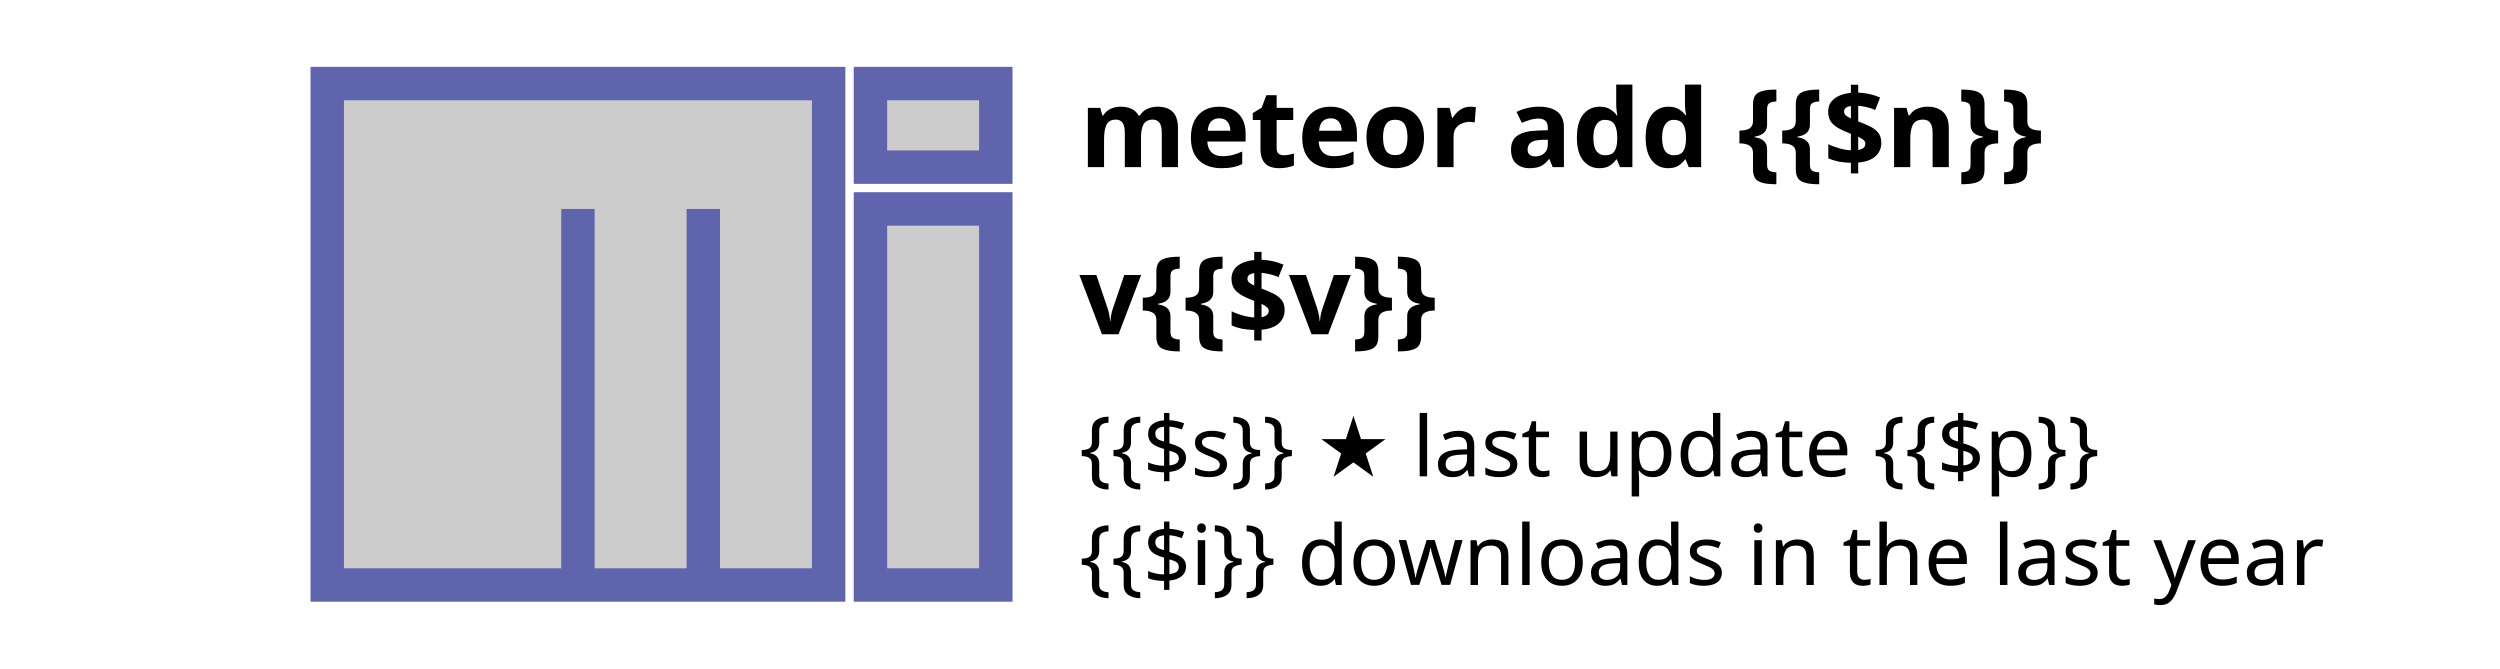
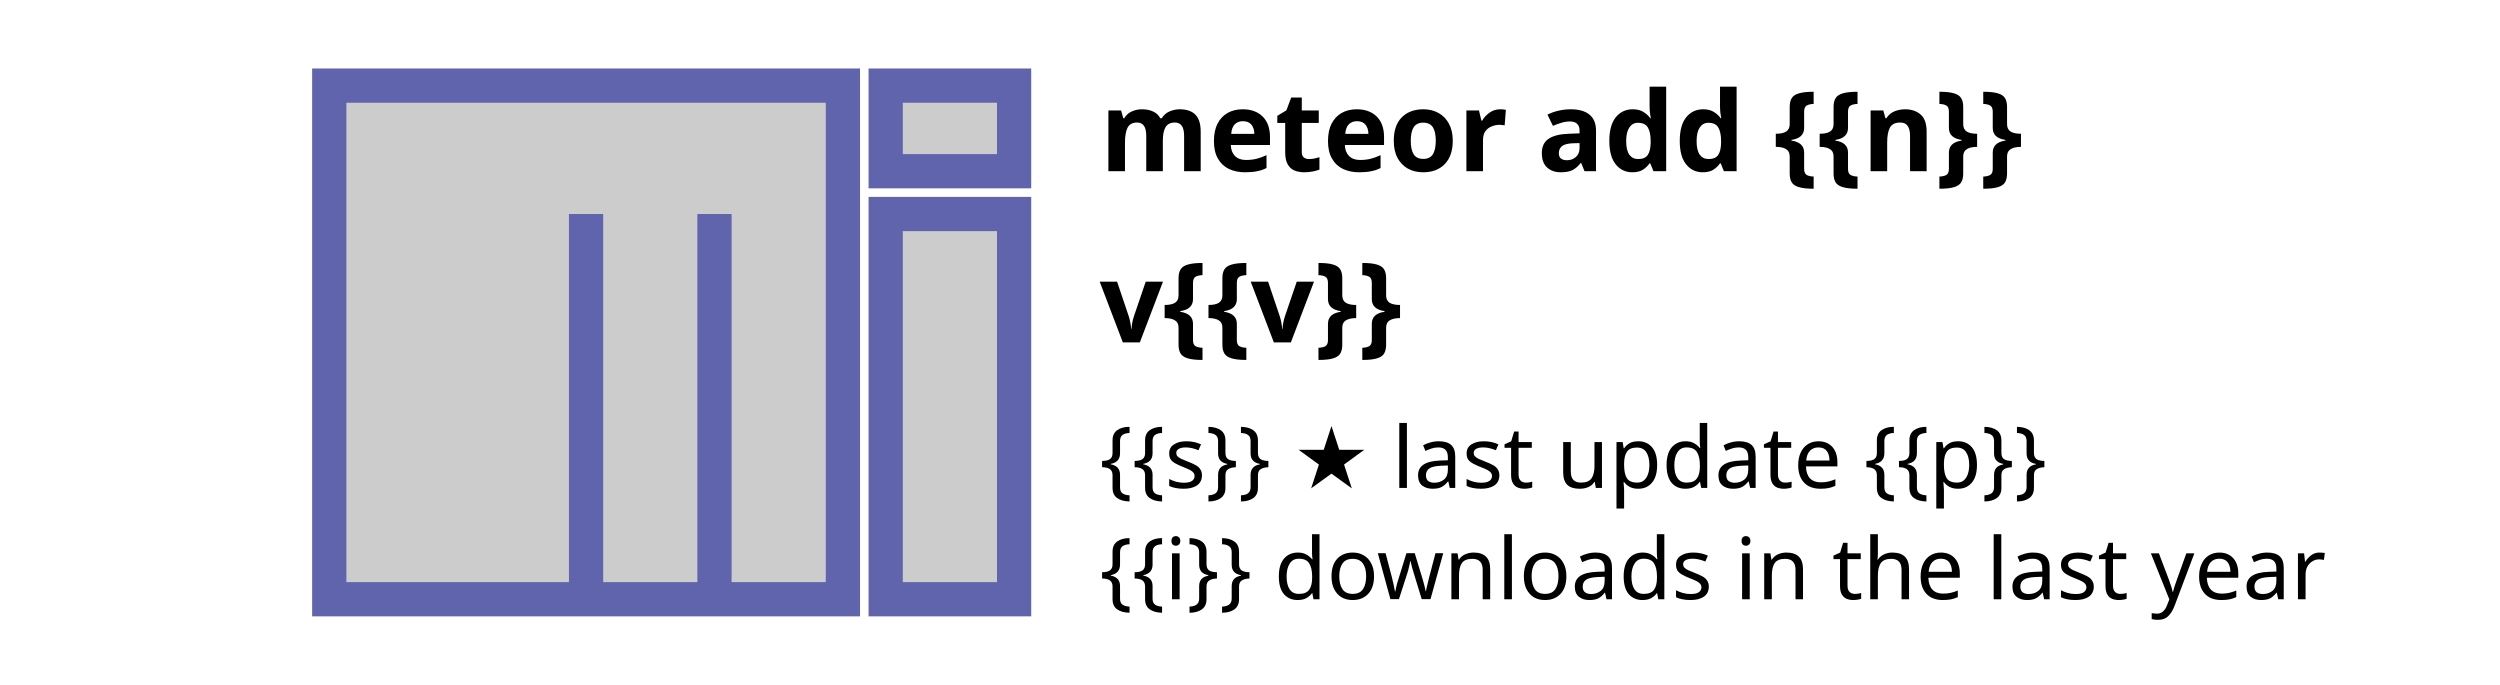
- <svg xmlns="http://www.w3.org/2000/svg" width="{{$wi}}" height="80">
+ <svg xmlns="http://www.w3.org/2000/svg" width="{{width}}" height="80">
  <defs>
    <style type="text/css">
    rect, line { stroke: #6064AD; stroke-width: 4 }
    text { font-family: Verdana }
  </style>
  </defs>
-   <rect x="0" y="0" width="{{$wi}}" height="80" fill="#eee" stroke-width="4" stroke="#7679B0" />
-   <text x="100" y="20" font-size="13" font-weight="bold">meteor add {{$n}}</text>
-   <text x="100" y="40" font-size="13" font-weight="bold">v{{$v}}</text>
-   <text x="100" y="57" font-size="10">{{$s}} ★ last update {{$p}}</text>
-   <text x="100" y="70" font-size="10">{{$i}} downloads in the last year</text>
+   <rect x="0" y="0" width="{{width}}" height="80" fill="#eee" stroke-width="4" stroke="#7679B0" />
+   <text x="100" y="20" font-size="13" font-weight="bold">
+     meteor add {{n}}
+   </text>
+   <text x="100" y="40" font-size="13" font-weight="bold">v{{v}}</text>
+   <text x="100" y="57" font-size="10">{{s}} ★ last update {{p}}</text>
+   <text x="100" y="70" font-size="10">{{i}} downloads in the last year</text>
  <rect x="10" y="10" width="60" height="60" fill="#ccc" />
  <rect x="75" y="10" width="15" height="10" fill="#ccc" />
  <rect x="75" y="25" width="15" height="45" fill="#ccc" />
  <line x1="40" y1="25" x2="40" y2="70" />
  <line x1="55" y1="25" x2="55" y2="70" />
</svg>
